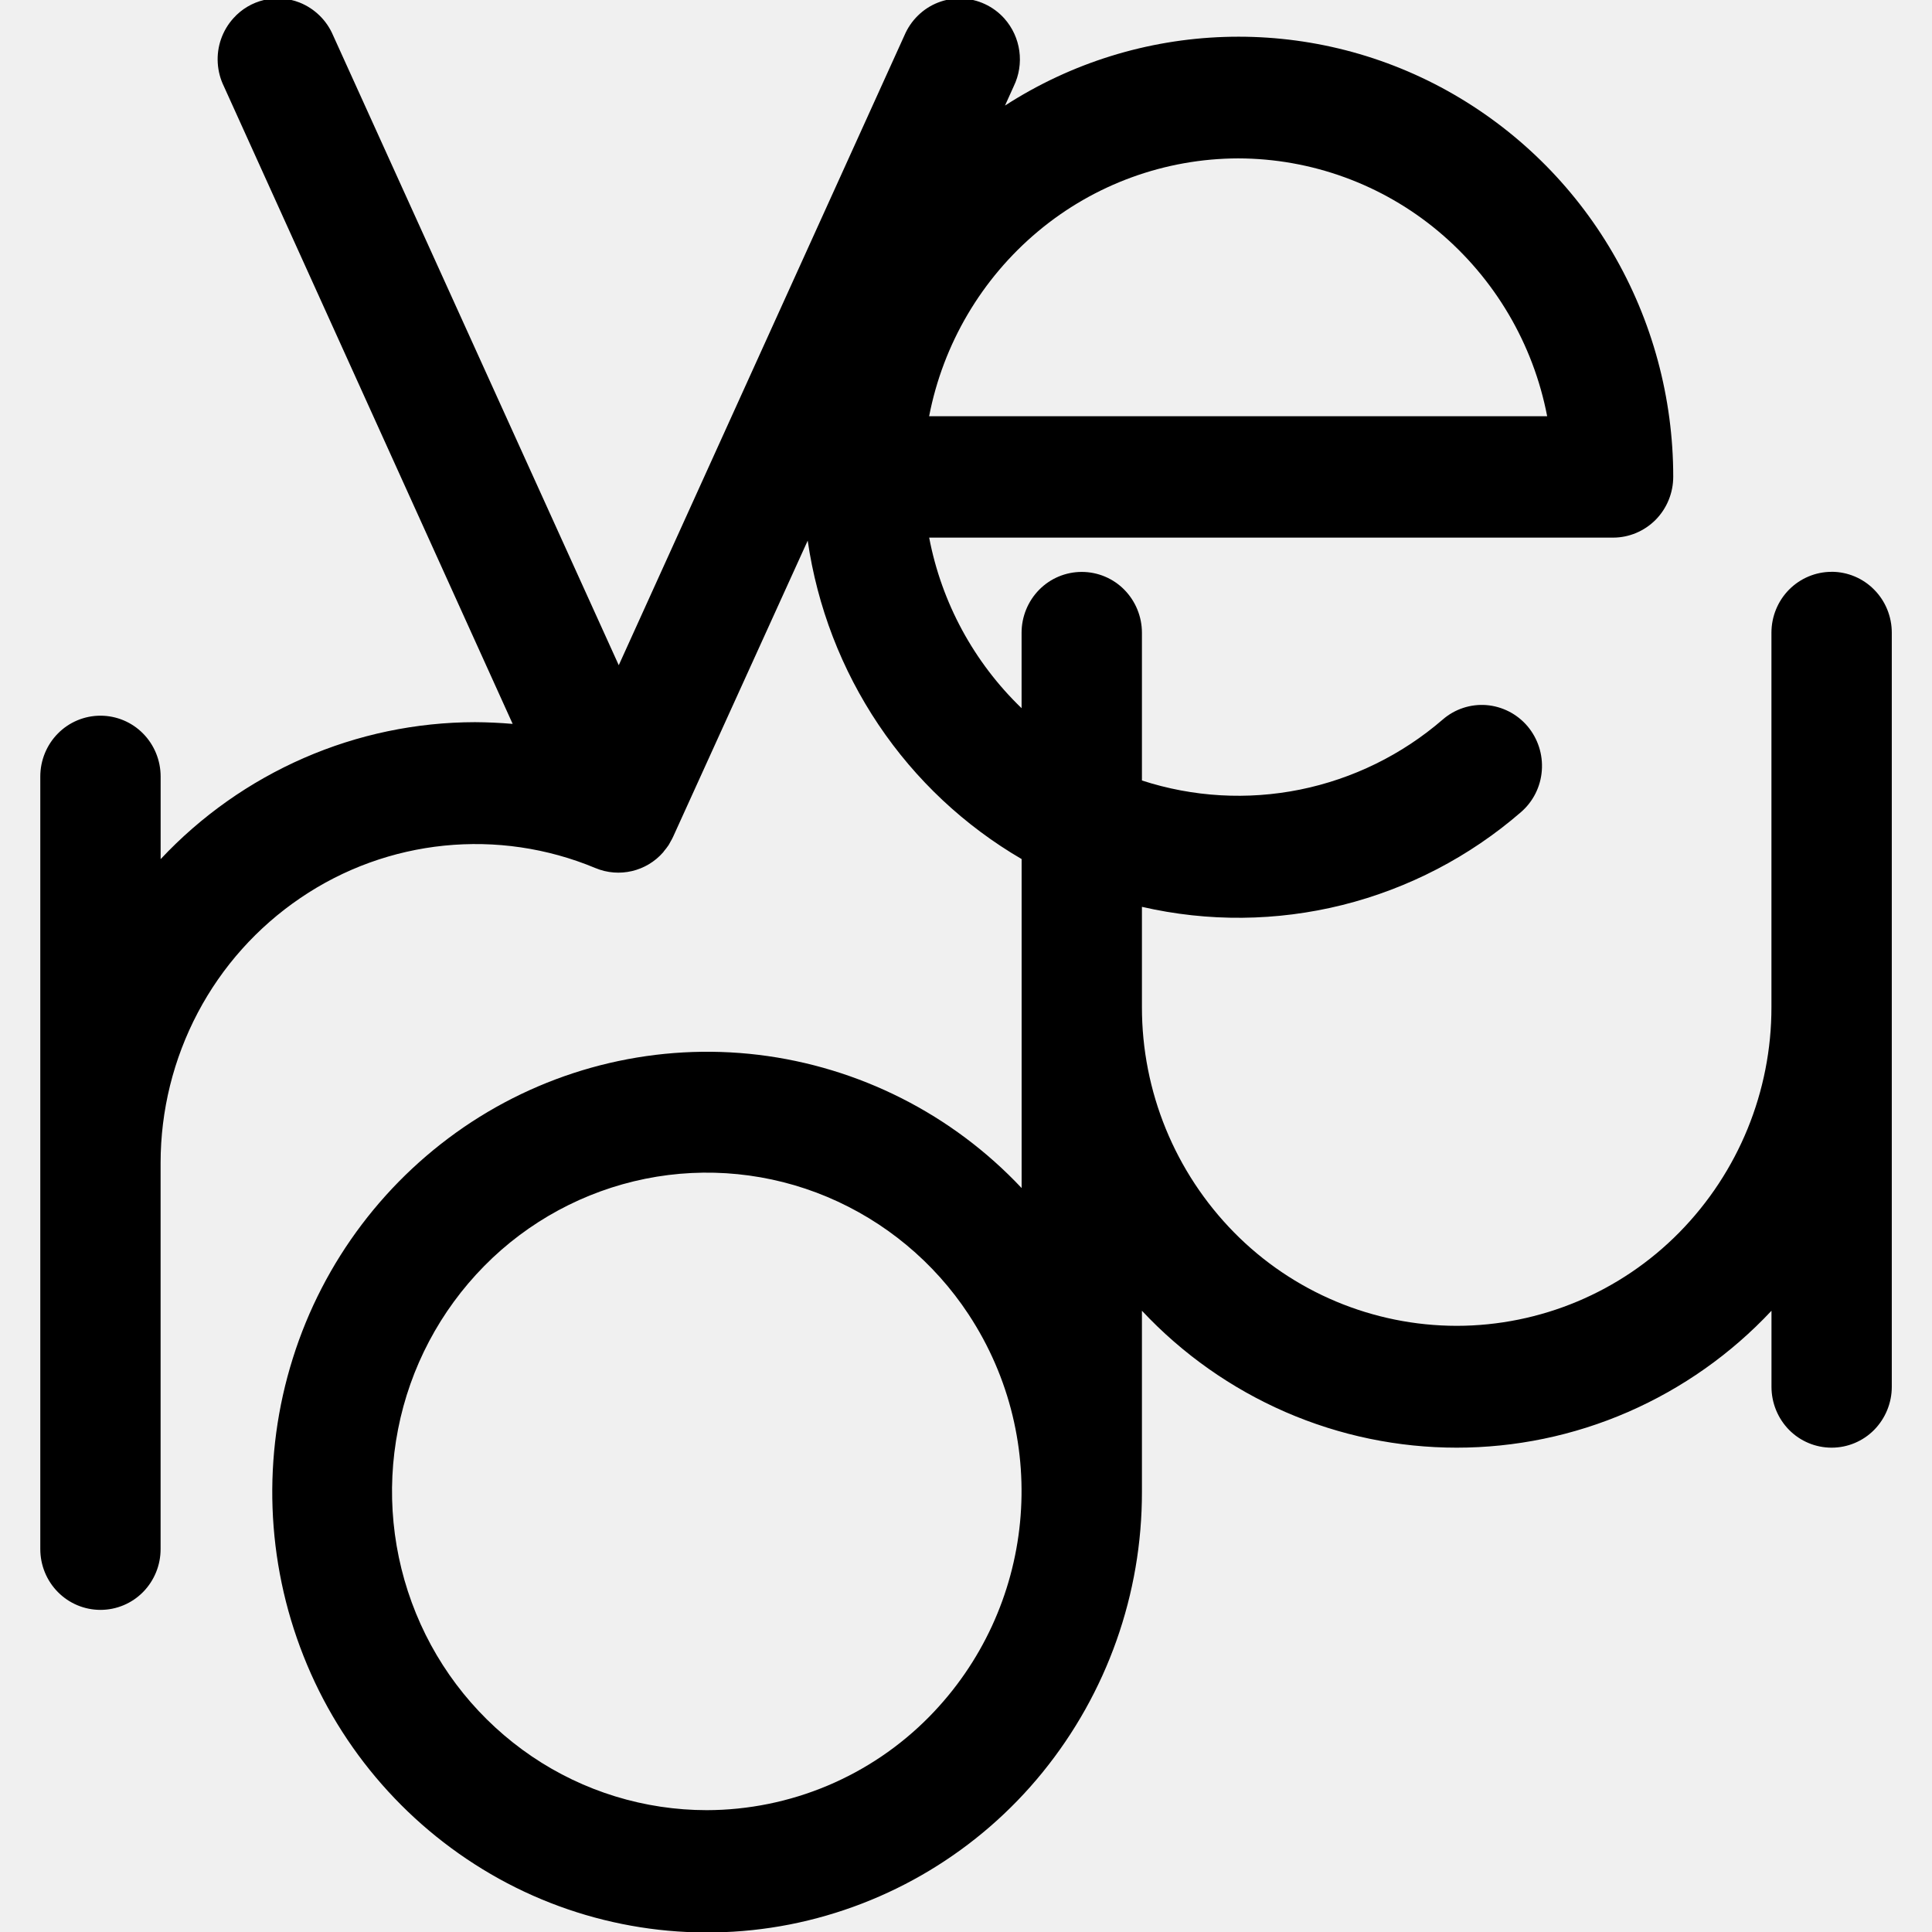
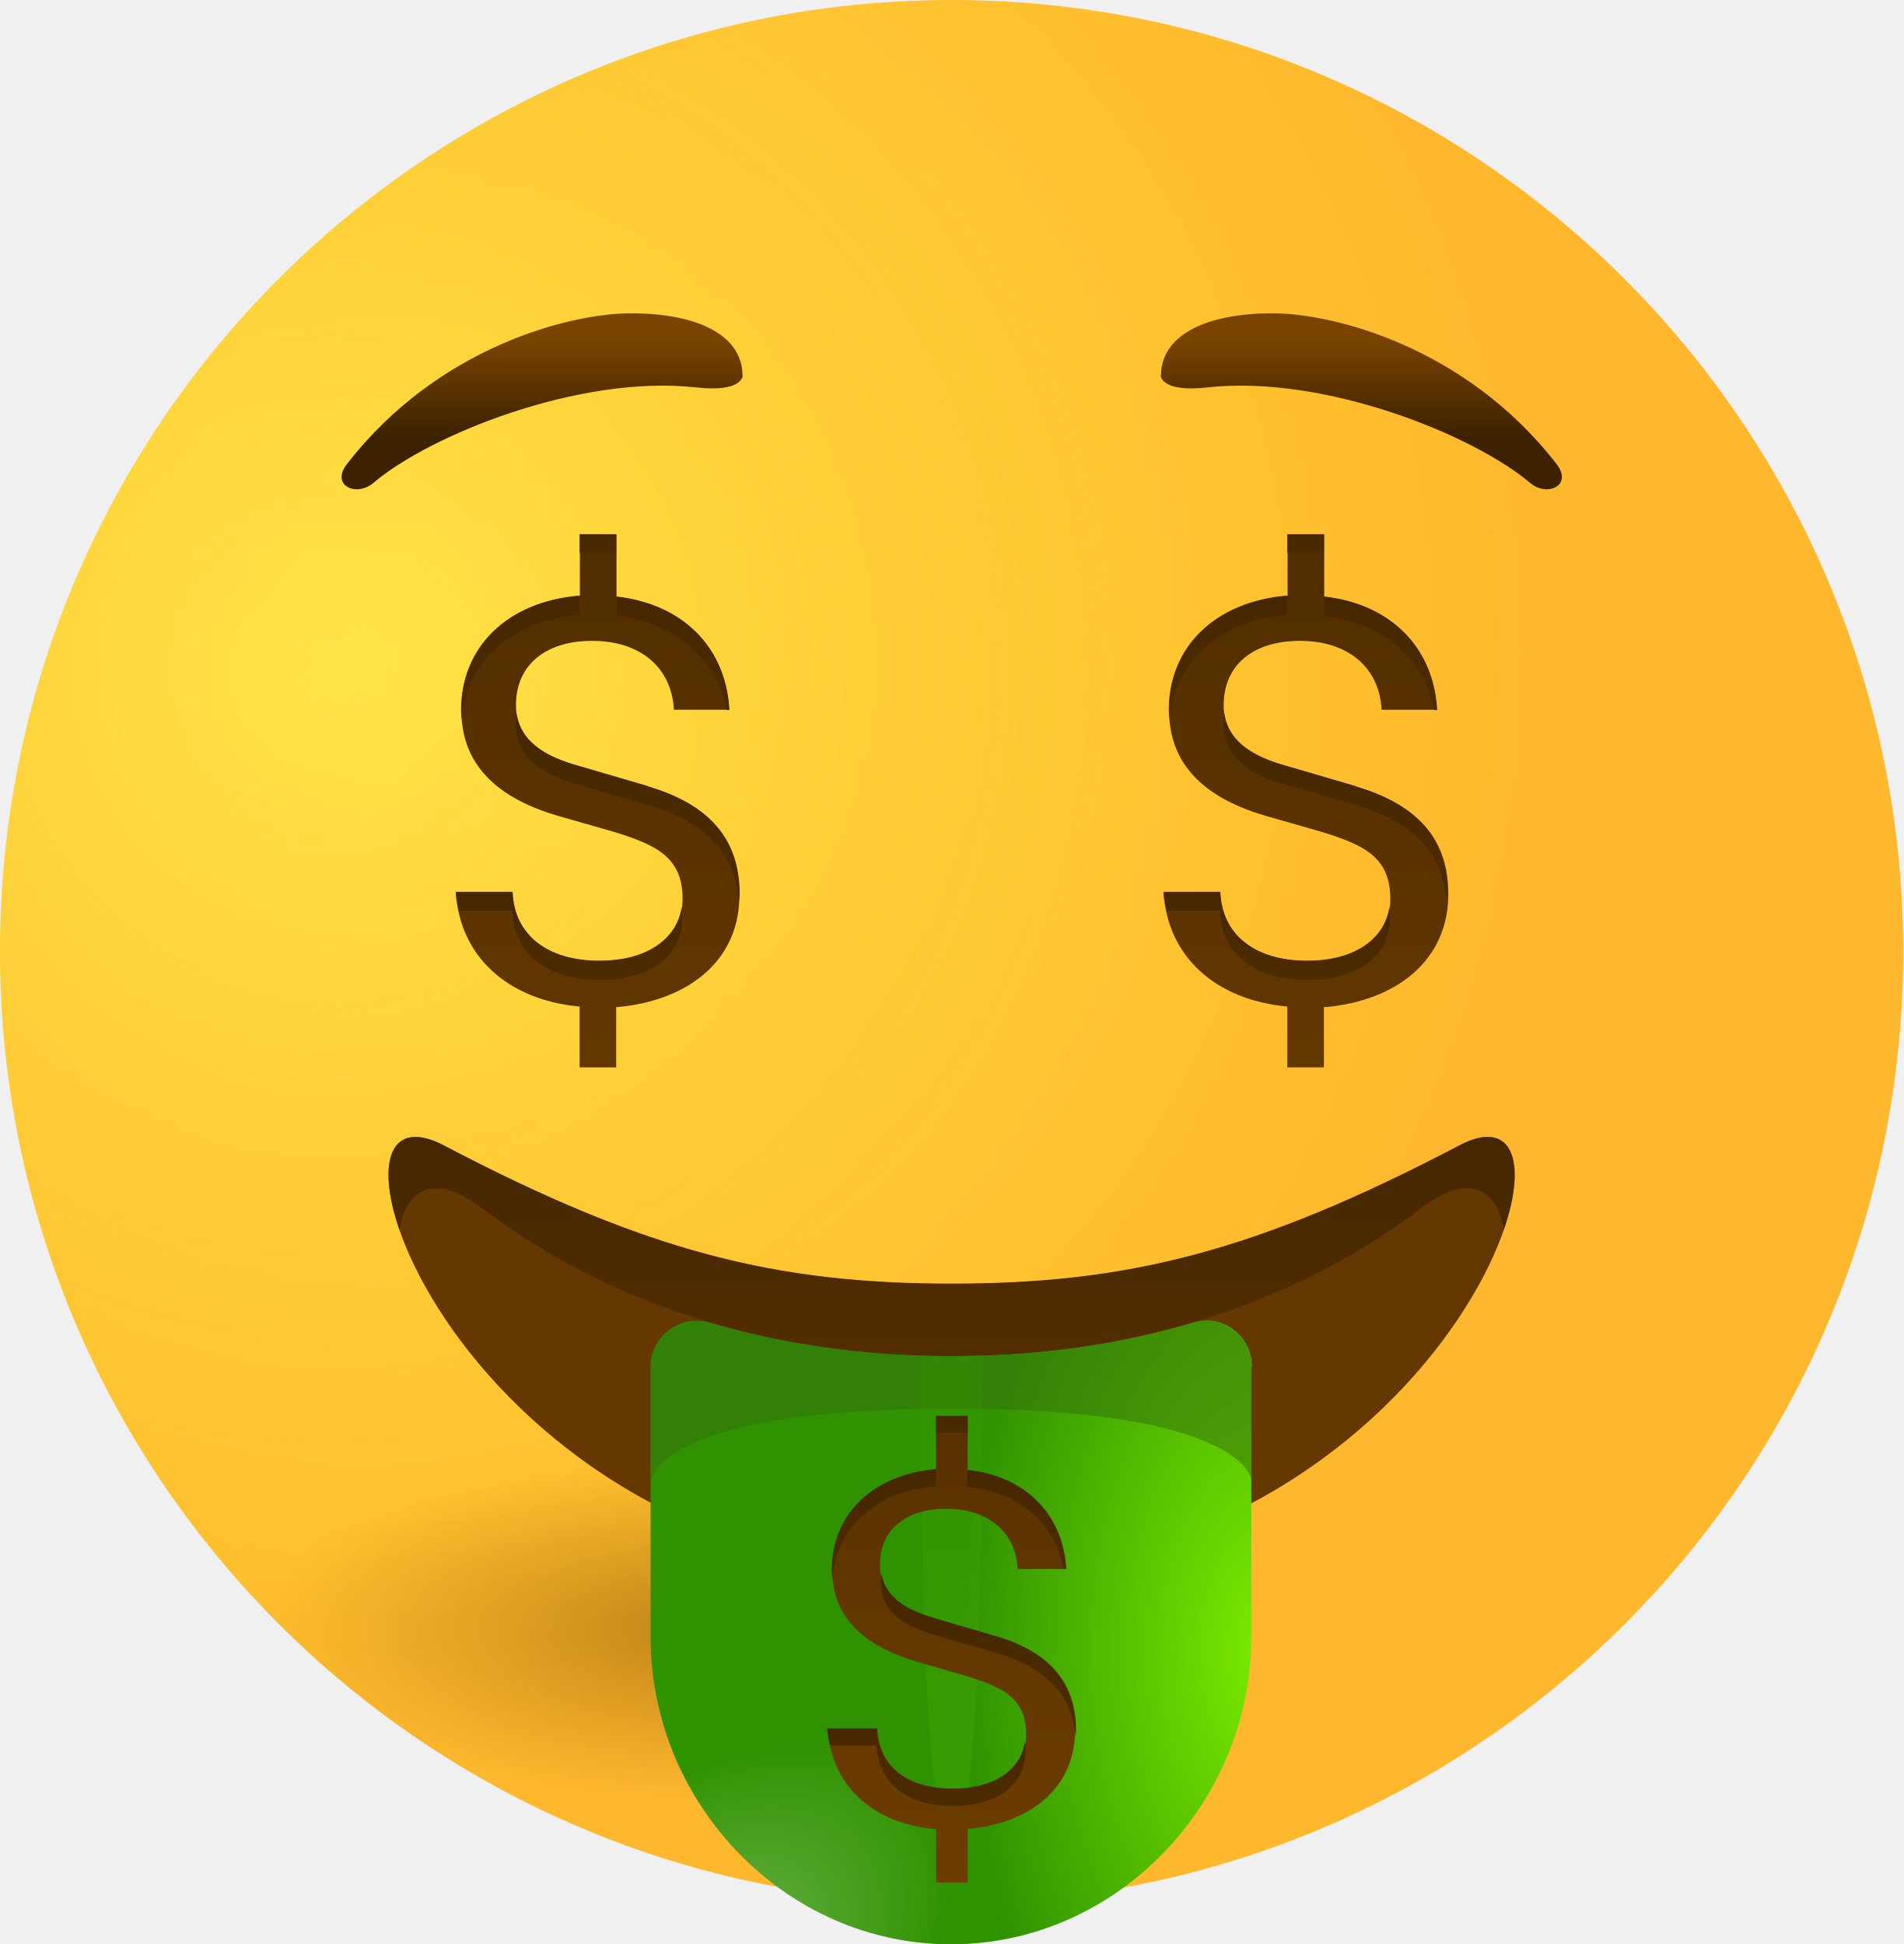
- <svg xmlns="http://www.w3.org/2000/svg" width="48" height="48" viewBox="0 0 46 48">
-   <style>@media (prefers-color-scheme:dark){path{fill:#fff}}</style>
-   <path d="M44.505 14.207c-.396 0-.776.16-1.057.443-.28.284-.437.669-.437 1.07v9.3a7.97 7.97 0 0 1-2.29 5.6 7.771 7.771 0 0 1-5.53 2.32 7.77 7.77 0 0 1-5.53-2.32 7.97 7.97 0 0 1-2.29-5.6v-2.49c1.641.378 3.348.362 4.983-.046a10.755 10.755 0 0 0 4.433-2.306 1.51 1.51 0 0 0 .519-1.033 1.53 1.53 0 0 0-.355-1.102 1.499 1.499 0 0 0-1.02-.525 1.48 1.48 0 0 0-1.087.359 7.79 7.79 0 0 1-3.543 1.74 7.735 7.735 0 0 1-3.93-.226v-3.67c0-.401-.158-.786-.438-1.07a1.485 1.485 0 0 0-2.114 0c-.28.284-.438.669-.438 1.07v1.874a7.953 7.953 0 0 1-2.296-4.238h16.992c.396 0 .776-.16 1.057-.443.28-.284.437-.669.437-1.07 0-1.96-.521-3.884-1.508-5.57a10.863 10.863 0 0 0-4.099-4.016 10.691 10.691 0 0 0-10.995.365l.215-.476a1.529 1.529 0 0 0-.235-1.692 1.496 1.496 0 0 0-1.057-.492 1.478 1.478 0 0 0-1.086.424c-.144.14-.258.309-.337.495l-7.096 15.645L7.276.88A1.514 1.514 0 0 0 6.44.062a1.478 1.478 0 0 0-1.642.392 1.518 1.518 0 0 0-.388 1.111c.012.202.064.4.153.581l7.174 15.839a11.725 11.725 0 0 0-.936-.043 10.666 10.666 0 0 0-4.25.89 10.783 10.783 0 0 0-3.56 2.513v-2.052c0-.402-.158-.787-.438-1.07a1.485 1.485 0 0 0-2.114 0c-.28.283-.438.668-.438 1.07v19.192c0 .402.157.787.438 1.07a1.485 1.485 0 0 0 2.114 0 1.52 1.52 0 0 0 .437-1.07V28.89a8.006 8.006 0 0 1 .924-3.73 7.891 7.891 0 0 1 2.55-2.85 7.736 7.736 0 0 1 7.33-.743 1.478 1.478 0 0 0 1.683-.393l.02-.028c.042-.05.081-.1.117-.154l.015-.027.033-.06c.021-.037.042-.073.06-.113l3.345-7.36c.238 1.64.84 3.204 1.76 4.574a10.879 10.879 0 0 0 3.555 3.337v8.174a10.755 10.755 0 0 0-6.538-3.31c-2.493-.3-5.012.289-7.123 1.665a10.924 10.924 0 0 0-4.446 5.875 11.07 11.07 0 0 0 .266 7.397 10.896 10.896 0 0 0 4.856 5.533 10.685 10.685 0 0 0 7.223 1.136 10.78 10.78 0 0 0 6.284-3.782 11.026 11.026 0 0 0 2.467-6.967v-4.499a10.78 10.78 0 0 0 3.565 2.516 10.664 10.664 0 0 0 8.511 0 10.78 10.78 0 0 0 3.565-2.516v1.89c0 .4.157.785.437 1.07a1.485 1.485 0 0 0 2.114 0c.28-.285.438-.67.438-1.07V15.72c0-.402-.157-.787-.438-1.07a1.485 1.485 0 0 0-1.057-.444ZM29.762 3.935a7.773 7.773 0 0 1 4.971 1.81 7.95 7.95 0 0 1 2.706 4.596H22.084a7.957 7.957 0 0 1 2.707-4.594 7.778 7.778 0 0 1 4.97-1.812ZM16.56 44.973a7.75 7.75 0 0 1-4.345-1.335 7.899 7.899 0 0 1-2.88-3.554 8.013 8.013 0 0 1-.445-4.576 7.95 7.95 0 0 1 2.14-4.054 7.79 7.79 0 0 1 4.004-2.168 7.729 7.729 0 0 1 4.519.451 7.842 7.842 0 0 1 3.51 2.917 7.99 7.99 0 0 1-.976 9.997 7.78 7.78 0 0 1-5.527 2.322Z" />
+ <svg xmlns="http://www.w3.org/2000/svg" xmlns:xlink="http://www.w3.org/1999/xlink" id="Capa_2" data-name="Capa 2" viewBox="0 0 61.35 62.67">
+   <defs>
+     <style>
+       .cls-1 {
+         fill: url(#Degradado_sin_nombre_28-15);
+       }
+ 
+       .cls-2 {
+         fill: url(#Degradado_sin_nombre_10);
+         opacity: .24;
+       }
+ 
+       .cls-2, .cls-3, .cls-4 {
+         isolation: isolate;
+       }
+ 
+       .cls-3 {
+         fill: #366e0d;
+       }
+ 
+       .cls-3, .cls-4 {
+         opacity: .5;
+       }
+ 
+       .cls-5 {
+         fill: url(#Degradado_sin_nombre_28);
+       }
+ 
+       .cls-6 {
+         fill: url(#Degradado_sin_nombre_28-10);
+       }
+ 
+       .cls-7 {
+         fill: url(#Degradado_sin_nombre_28-12);
+       }
+ 
+       .cls-8 {
+         fill: url(#Degradado_sin_nombre_28-3);
+       }
+ 
+       .cls-9 {
+         fill: url(#Degradado_sin_nombre_28-9);
+       }
+ 
+       .cls-10 {
+         fill: url(#Degradado_sin_nombre_28-4);
+       }
+ 
+       .cls-11 {
+         fill: url(#Degradado_sin_nombre_28-6);
+       }
+ 
+       .cls-12 {
+         fill: #643800;
+       }
+ 
+       .cls-13 {
+         fill: url(#Degradado_sin_nombre_28-2);
+       }
+ 
+       .cls-14 {
+         fill: url(#Degradado_sin_nombre_28-14);
+       }
+ 
+       .cls-4 {
+         fill: url(#Degradado_sin_nombre_3);
+       }
+ 
+       .cls-15 {
+         fill: url(#Degradado_sin_nombre_28-13);
+       }
+ 
+       .cls-16 {
+         fill: url(#Degradado_sin_nombre_28-8);
+       }
+ 
+       .cls-17 {
+         fill: url(#Degradado_sin_nombre_28-5);
+       }
+ 
+       .cls-18 {
+         fill: url(#Degradado_sin_nombre_28-11);
+       }
+ 
+       .cls-19 {
+         fill: url(#Degradado_sin_nombre_2);
+       }
+ 
+       .cls-20 {
+         fill: url(#Degradado_sin_nombre_4);
+       }
+ 
+       .cls-21 {
+         fill: url(#Degradado_sin_nombre_8);
+       }
+ 
+       .cls-22 {
+         fill: url(#Degradado_sin_nombre_28-16);
+       }
+ 
+       .cls-23 {
+         fill: url(#Degradado_sin_nombre_23-4);
+       }
+ 
+       .cls-24 {
+         fill: url(#Degradado_sin_nombre_28-7);
+       }
+ 
+       .cls-25 {
+         fill: url(#Degradado_sin_nombre_23-3);
+       }
+ 
+       .cls-26 {
+         fill: url(#Degradado_sin_nombre_23);
+       }
+ 
+       .cls-27 {
+         fill: url(#Degradado_sin_nombre_23-2);
+       }
+ 
+       .cls-28 {
+         fill: url(#Degradado_sin_nombre_7);
+       }
+ 
+       .cls-29 {
+         fill: url(#Degradado_sin_nombre_23-5);
+       }
+     </style>
+     <radialGradient id="Degradado_sin_nombre_2" data-name="Degradado sin nombre 2" cx="-2755.39" cy="837.73" fx="-2755.39" fy="837.73" r="1.06" gradientTransform="translate(95735.33 -29081.47) scale(34.74)" gradientUnits="userSpaceOnUse">
+       <stop offset="0" stop-color="#ffdf30" />
+       <stop offset="1" stop-color="#ffb82e" />
+     </radialGradient>
+     <radialGradient id="Degradado_sin_nombre_3" data-name="Degradado sin nombre 3" cx="-2733.32" cy="849.97" fx="-2733.32" fy="849.97" r="1.06" gradientTransform="translate(74712.42 -23208.03) scale(27.33)" gradientUnits="userSpaceOnUse">
+       <stop offset="0" stop-color="#ffe95f" />
+       <stop offset="1" stop-color="#ffbb47" stop-opacity="0" />
+     </radialGradient>
+     <radialGradient id="Degradado_sin_nombre_4" data-name="Degradado sin nombre 4" cx="-2647.24" cy="1083.82" fx="-2647.24" fy="1083.82" r="1.06" gradientTransform="translate(39547.03 -5789.24) scale(14.93 5.39)" gradientUnits="userSpaceOnUse">
+       <stop offset="0" stop-color="#7a4400" stop-opacity=".5" />
+       <stop offset=".6" stop-color="#894d00" stop-opacity=".2" />
+       <stop offset=".99" stop-color="#965500" stop-opacity="0" />
+     </radialGradient>
+     <linearGradient id="Degradado_sin_nombre_23" data-name="Degradado sin nombre 23" x1="17.46" y1="2379.83" x2="17.46" y2="2376.59" gradientTransform="translate(0 -2365.68)" gradientUnits="userSpaceOnUse">
+       <stop offset="0" stop-color="#3c2200" />
+       <stop offset="1" stop-color="#7a4400" />
+     </linearGradient>
+     <linearGradient id="Degradado_sin_nombre_23-2" data-name="Degradado sin nombre 23" x1="43.88" x2="43.88" xlink:href="#Degradado_sin_nombre_23" />
+     <radialGradient id="Degradado_sin_nombre_7" data-name="Degradado sin nombre 7" cx="-2531.29" cy="883.61" fx="-2531.29" fy="883.61" r="1.06" gradientTransform="translate(23505.98 -15189.01) scale(9.27 17.25)" gradientUnits="userSpaceOnUse">
+       <stop offset="0" stop-color="#7ceb00" />
+       <stop offset="1" stop-color="#2f9200" />
+     </radialGradient>
+     <radialGradient id="Degradado_sin_nombre_8" data-name="Degradado sin nombre 8" cx="-2714.84" cy="1314.2" fx="-2714.84" fy="1314.2" r="1.06" gradientTransform="translate(15010.48 -22386.7) rotate(-39.9) scale(9.54 5.79)" gradientUnits="userSpaceOnUse">
+       <stop offset="0" stop-color="#fff" stop-opacity=".33" />
+       <stop offset="1" stop-color="#fff" stop-opacity="0" />
+     </radialGradient>
+     <linearGradient id="Degradado_sin_nombre_28" data-name="Degradado sin nombre 28" x1="30.67" y1="2396.54" x2="30.67" y2="2409.04" gradientTransform="translate(0 -2365.68)" gradientUnits="userSpaceOnUse">
+       <stop offset="0" stop-color="#3c2200" />
+       <stop offset="1" stop-color="#512d00" />
+     </linearGradient>
+     <linearGradient id="Degradado_sin_nombre_10" data-name="Degradado sin nombre 10" x1="30.67" y1="2448.15" x2="30.67" y2="2403.98" gradientTransform="translate(0 -2365.68)" gradientUnits="userSpaceOnUse">
+       <stop offset="0" stop-color="#7ceb00" />
+       <stop offset="1" stop-color="#2f9200" />
+     </linearGradient>
+     <linearGradient id="Degradado_sin_nombre_23-3" data-name="Degradado sin nombre 23" x1="19.26" y1="2363.24" x2="19.26" y2="2422.55" xlink:href="#Degradado_sin_nombre_23" />
+     <linearGradient id="Degradado_sin_nombre_23-4" data-name="Degradado sin nombre 23" x1="42.08" y1="2363.24" x2="42.08" y2="2422.55" xlink:href="#Degradado_sin_nombre_23" />
+     <linearGradient id="Degradado_sin_nombre_28-2" data-name="Degradado sin nombre 28" x1="44.49" y1="2379.96" x2="44.49" y2="2390.66" xlink:href="#Degradado_sin_nombre_28" />
+     <linearGradient id="Degradado_sin_nombre_28-3" data-name="Degradado sin nombre 28" x1="43.05" y1="2380.52" x2="43.05" y2="2398.24" xlink:href="#Degradado_sin_nombre_28" />
+     <linearGradient id="Degradado_sin_nombre_28-4" data-name="Degradado sin nombre 28" x1="39.58" y1="2379.46" x2="39.58" y2="2391.2" xlink:href="#Degradado_sin_nombre_28" />
+     <linearGradient id="Degradado_sin_nombre_28-5" data-name="Degradado sin nombre 28" x1="41.15" y1="2390.6" x2="41.15" y2="2398.89" xlink:href="#Degradado_sin_nombre_28" />
+     <linearGradient id="Degradado_sin_nombre_28-6" data-name="Degradado sin nombre 28" x1="42.08" y1="2382.07" x2="42.08" y2="2383.87" xlink:href="#Degradado_sin_nombre_28" />
+     <linearGradient id="Degradado_sin_nombre_28-7" data-name="Degradado sin nombre 28" x1="21.68" y1="2379.96" x2="21.68" y2="2390.66" xlink:href="#Degradado_sin_nombre_28" />
+     <linearGradient id="Degradado_sin_nombre_28-8" data-name="Degradado sin nombre 28" x1="20.24" y1="2380.52" x2="20.24" y2="2398.24" xlink:href="#Degradado_sin_nombre_28" />
+     <linearGradient id="Degradado_sin_nombre_28-9" data-name="Degradado sin nombre 28" x1="16.77" y1="2379.46" x2="16.77" y2="2391.2" xlink:href="#Degradado_sin_nombre_28" />
+     <linearGradient id="Degradado_sin_nombre_28-10" data-name="Degradado sin nombre 28" x1="18.34" y1="2390.6" x2="18.34" y2="2398.89" xlink:href="#Degradado_sin_nombre_28" />
+     <linearGradient id="Degradado_sin_nombre_28-11" data-name="Degradado sin nombre 28" x1="19.27" y1="2382.07" x2="19.27" y2="2383.87" xlink:href="#Degradado_sin_nombre_28" />
+     <linearGradient id="Degradado_sin_nombre_23-5" data-name="Degradado sin nombre 23" x1="30.64" y1="2390.98" x2="30.64" y2="2435.08" xlink:href="#Degradado_sin_nombre_23" />
+     <linearGradient id="Degradado_sin_nombre_28-12" data-name="Degradado sin nombre 28" x1="32.76" y1="2408.75" x2="32.76" y2="2418.12" xlink:href="#Degradado_sin_nombre_28" />
+     <linearGradient id="Degradado_sin_nombre_28-13" data-name="Degradado sin nombre 28" x1="31.53" y1="2409.23" x2="31.53" y2="2424.75" xlink:href="#Degradado_sin_nombre_28" />
+     <linearGradient id="Degradado_sin_nombre_28-14" data-name="Degradado sin nombre 28" x1="28.49" y1="2408.31" x2="28.49" y2="2418.58" xlink:href="#Degradado_sin_nombre_28" />
+     <linearGradient id="Degradado_sin_nombre_28-15" data-name="Degradado sin nombre 28" x1="29.86" y1="2418.06" x2="29.86" y2="2425.32" xlink:href="#Degradado_sin_nombre_28" />
+     <linearGradient id="Degradado_sin_nombre_28-16" data-name="Degradado sin nombre 28" x1="30.67" y1="2410.6" x2="30.67" y2="2412.17" xlink:href="#Degradado_sin_nombre_28" />
+   </defs>
+   <g id="Capa_2-2" data-name="Capa 2">
+     <g id="Capa_1-2" data-name="Capa 1-2">
+       <g>
+         <path class="cls-19" d="m30.67,61.35c16.94,0,30.67-13.74,30.67-30.67S47.61,0,30.67,0,0,13.74,0,30.67s13.74,30.67,30.67,30.67Z" />
+         <path class="cls-4" d="m30.67,61.35c16.94,0,30.67-13.74,30.67-30.67S47.61,0,30.67,0,0,13.74,0,30.67s13.74,30.67,30.67,30.67Z" />
+         <path class="cls-20" d="m30.67,61.35c16.94,0,30.67-13.74,30.67-30.67S47.61,0,30.67,0,0,13.74,0,30.67s13.74,30.67,30.67,30.67Z" />
+         <path class="cls-26" d="m23.93,12.1c0-1.23-1.33-2-3.6-2-1.94,0-6.21,1.07-9.14,4.85-.55.69.28,1.08.83.63,1.81-1.55,6.65-3.51,10.42-3.09,1.51.17,1.5-.39,1.5-.39Z" />
+         <path class="cls-27" d="m37.42,12.1c0-1.23,1.33-2,3.6-2,1.94,0,6.21,1.07,9.14,4.85.55.69-.28,1.08-.83.63-1.81-1.55-6.65-3.51-10.42-3.09-1.51.17-1.5-.39-1.5-.39Z" />
+         <path class="cls-12" d="m30.67,50.78c-16.11,0-21.27-16.41-16.37-13.86,6.59,3.46,10.75,4.46,16.37,4.46s9.77-1,16.37-4.46c4.91-2.56-.26,13.86-16.37,13.86Z" />
+         <path class="cls-28" d="m40.35,44.06c0-.99-.94-1.72-1.9-1.42-2.28.68-4.88,1.08-7.79,1.08s-5.5-.41-7.79-1.08c-.94-.28-1.9.44-1.9,1.42v8.72c0,5.35,4.33,9.9,9.68,9.9s9.68-4.55,9.68-9.9v-8.72h.02Z" />
+         <path class="cls-21" d="m40.35,44.06c0-.99-.94-1.72-1.9-1.42-2.28.68-4.88,1.08-7.79,1.08s-5.5-.41-7.79-1.08c-.94-.28-1.9.44-1.9,1.42v8.72c0,5.35,4.33,9.9,9.68,9.9s9.68-4.55,9.68-9.9v-8.72h.02Z" />
+         <path class="cls-5" d="m47.04,36.93c-6.59,3.46-10.75,4.46-16.37,4.46s-9.77-1-16.37-4.46c-1.72-.9-2.19.51-1.42,2.73,0-.05.26-2.41,2.57-.78,0,0,.01,0,.01.01,3.43,2.64,8.49,4.82,15.21,4.82s11.78-2.18,15.21-4.82c0,0,.01,0,.01-.01,2.31-1.64,2.57.73,2.57.78.77-2.22.27-3.63-1.42-2.73Z" />
+         <path class="cls-3" d="m30.67,43.73c-2.91,0-5.5-.41-7.79-1.08-.94-.28-1.9.44-1.9,1.42v3.67s.11-2.33,9.68-2.33,9.68,2.33,9.68,2.33v-3.67c0-.99-.94-1.72-1.9-1.42-2.28.67-4.88,1.08-7.79,1.08h.02Z" />
+         <path class="cls-2" d="m30.67,43.73c-.34,0-.67-.02-1-.05.01,11.68.45,15.77,1,15.77s.99-4.02,1-15.77c-.33,0-.66.05-1,.05Z" />
+         <path class="cls-25" d="m19.86,32.45v1.96h-1.18v-1.96c-2.34-.22-3.86-1.63-3.99-3.69h1.83c.05,1.36,1.1,2.22,2.8,2.22s2.68-.82,2.68-2c0-1.33-.82-1.74-2.24-2.17l-1.78-.51c-1.74-.51-3.11-1.49-3.11-3.4,0-2.05,1.5-3.49,3.82-3.69v-1.98h1.18v2c2.13.24,3.52,1.63,3.63,3.65h-1.78c-.07-1.35-1.07-2.22-2.63-2.22s-2.46.82-2.46,2.07c0,1.14.9,1.66,2.05,1.98l2.22.65c2.19.65,2.93,1.91,2.93,3.48.02,2.07-1.58,3.42-3.96,3.63v-.02Z" />
+         <path class="cls-23" d="m42.67,32.45v1.96h-1.18v-1.96c-2.34-.22-3.86-1.63-3.99-3.69h1.83c.05,1.36,1.1,2.22,2.8,2.22s2.68-.82,2.68-2c0-1.33-.82-1.74-2.24-2.17l-1.78-.51c-1.74-.51-3.11-1.49-3.11-3.4,0-2.05,1.5-3.49,3.82-3.69v-1.98h1.18v2c2.13.24,3.52,1.63,3.63,3.65h-1.78c-.07-1.35-1.07-2.22-2.63-2.22s-2.46.82-2.46,2.07c0,1.14.9,1.66,2.05,1.98l2.22.65c2.22.65,2.97,1.9,2.97,3.47,0,2.08-1.61,3.43-3.98,3.64l-.02-.02Z" />
+         <path class="cls-13" d="m42.67,19.85c1.9.22,3.21,1.35,3.56,3.04h.09c-.11-2.02-1.5-3.41-3.63-3.65v.61h-.01Z" />
+         <path class="cls-8" d="m43.69,25.34l-2.22-.65c-1.02-.28-1.86-.74-2.01-1.68-.01.1-.02.22-.02.32,0,1.14.9,1.66,2.05,1.98l2.22.65c2.01.58,2.8,1.72,2.92,3.11,0-.09.02-.16.02-.24,0-1.57-.75-2.83-2.96-3.48Z" />
+         <path class="cls-10" d="m41.49,19.81v-.61c-2.33.19-3.82,1.66-3.82,3.69,0,.11.01.19.02.32.16-1.89,1.6-3.21,3.8-3.4Z" />
+         <path class="cls-17" d="m39.32,29.37c.05,1.36,1.1,2.22,2.8,2.22s2.68-.82,2.68-2c0-.13-.01-.24-.02-.35-.15,1.02-1.11,1.73-2.65,1.73-1.69,0-2.75-.84-2.8-2.22h-1.83c.01.22.06.41.1.61h1.73Z" />
+         <path class="cls-11" d="m42.67,17.22h-1.18v.61h1.18v-.61Z" />
+         <path class="cls-24" d="m19.86,19.85c1.9.22,3.21,1.35,3.56,3.04h.09c-.11-2.02-1.5-3.41-3.63-3.65v.61h-.01Z" />
+         <path class="cls-16" d="m20.88,25.34l-2.22-.65c-1.02-.28-1.86-.74-2.01-1.68-.01.1-.02.22-.02.32,0,1.14.9,1.66,2.05,1.98l2.22.65c2.01.58,2.8,1.72,2.92,3.11,0-.09.02-.16.02-.24,0-1.57-.75-2.83-2.96-3.48Z" />
+         <path class="cls-9" d="m18.68,19.81v-.61c-2.33.19-3.82,1.66-3.82,3.69,0,.11.01.19.02.32.16-1.89,1.6-3.21,3.8-3.4Z" />
+         <path class="cls-6" d="m16.51,29.37c.05,1.36,1.1,2.22,2.8,2.22s2.68-.82,2.68-2c0-.13-.01-.24-.02-.35-.15,1.02-1.11,1.73-2.65,1.73-1.69,0-2.75-.84-2.8-2.22h-1.83c.01.22.06.41.1.61h1.73Z" />
+         <path class="cls-18" d="m19.86,17.22h-1.18v.61h1.18v-.61Z" />
+         <path class="cls-29" d="m31.19,58.97v1.72h-1.02v-1.72c-2.06-.18-3.39-1.42-3.49-3.24h1.6c.05,1.19.95,1.94,2.44,1.94s2.35-.72,2.35-1.75c0-1.17-.72-1.52-1.96-1.9l-1.56-.45c-1.52-.45-2.73-1.3-2.73-2.97,0-1.78,1.32-3.07,3.35-3.24v-1.72h1.02v1.75c1.85.19,3.08,1.42,3.18,3.19h-1.57c-.06-1.18-.94-1.94-2.3-1.94s-2.14.72-2.14,1.8c0,1,.78,1.44,1.78,1.73l1.94.57c1.91.57,2.57,1.67,2.57,3.04,0,1.83-1.41,3.01-3.48,3.18h.05Z" />
+         <path class="cls-7" d="m31.19,47.93c1.67.18,2.81,1.18,3.09,2.65h.07c-.1-1.77-1.32-3-3.18-3.19v.55h.01Z" />
+         <path class="cls-15" d="m32.1,52.75l-1.94-.57c-.9-.26-1.63-.66-1.75-1.47-.01.09-.02.18-.02.28,0,1,.78,1.44,1.78,1.73l1.94.57c1.75.51,2.46,1.5,2.56,2.72,0-.07.01-.15.01-.22,0-1.36-.66-2.48-2.57-3.04h0Z" />
+         <path class="cls-14" d="m30.16,47.92v-.55c-2.02.17-3.35,1.44-3.35,3.24,0,.1.01.18.02.27.13-1.64,1.4-2.81,3.32-2.97h0Z" />
+         <path class="cls-1" d="m28.26,56.28c.05,1.19.95,1.94,2.44,1.94s2.35-.72,2.35-1.75c0-.11-.01-.22-.02-.32-.13.9-.97,1.51-2.33,1.51-1.49,0-2.41-.73-2.44-1.94h-1.6c.01.18.05.37.09.55h1.51Z" />
+         <path class="cls-22" d="m31.19,45.65h-1.02v.55h1.02v-.55Z" />
+       </g>
+     </g>
+   </g>
</svg>
